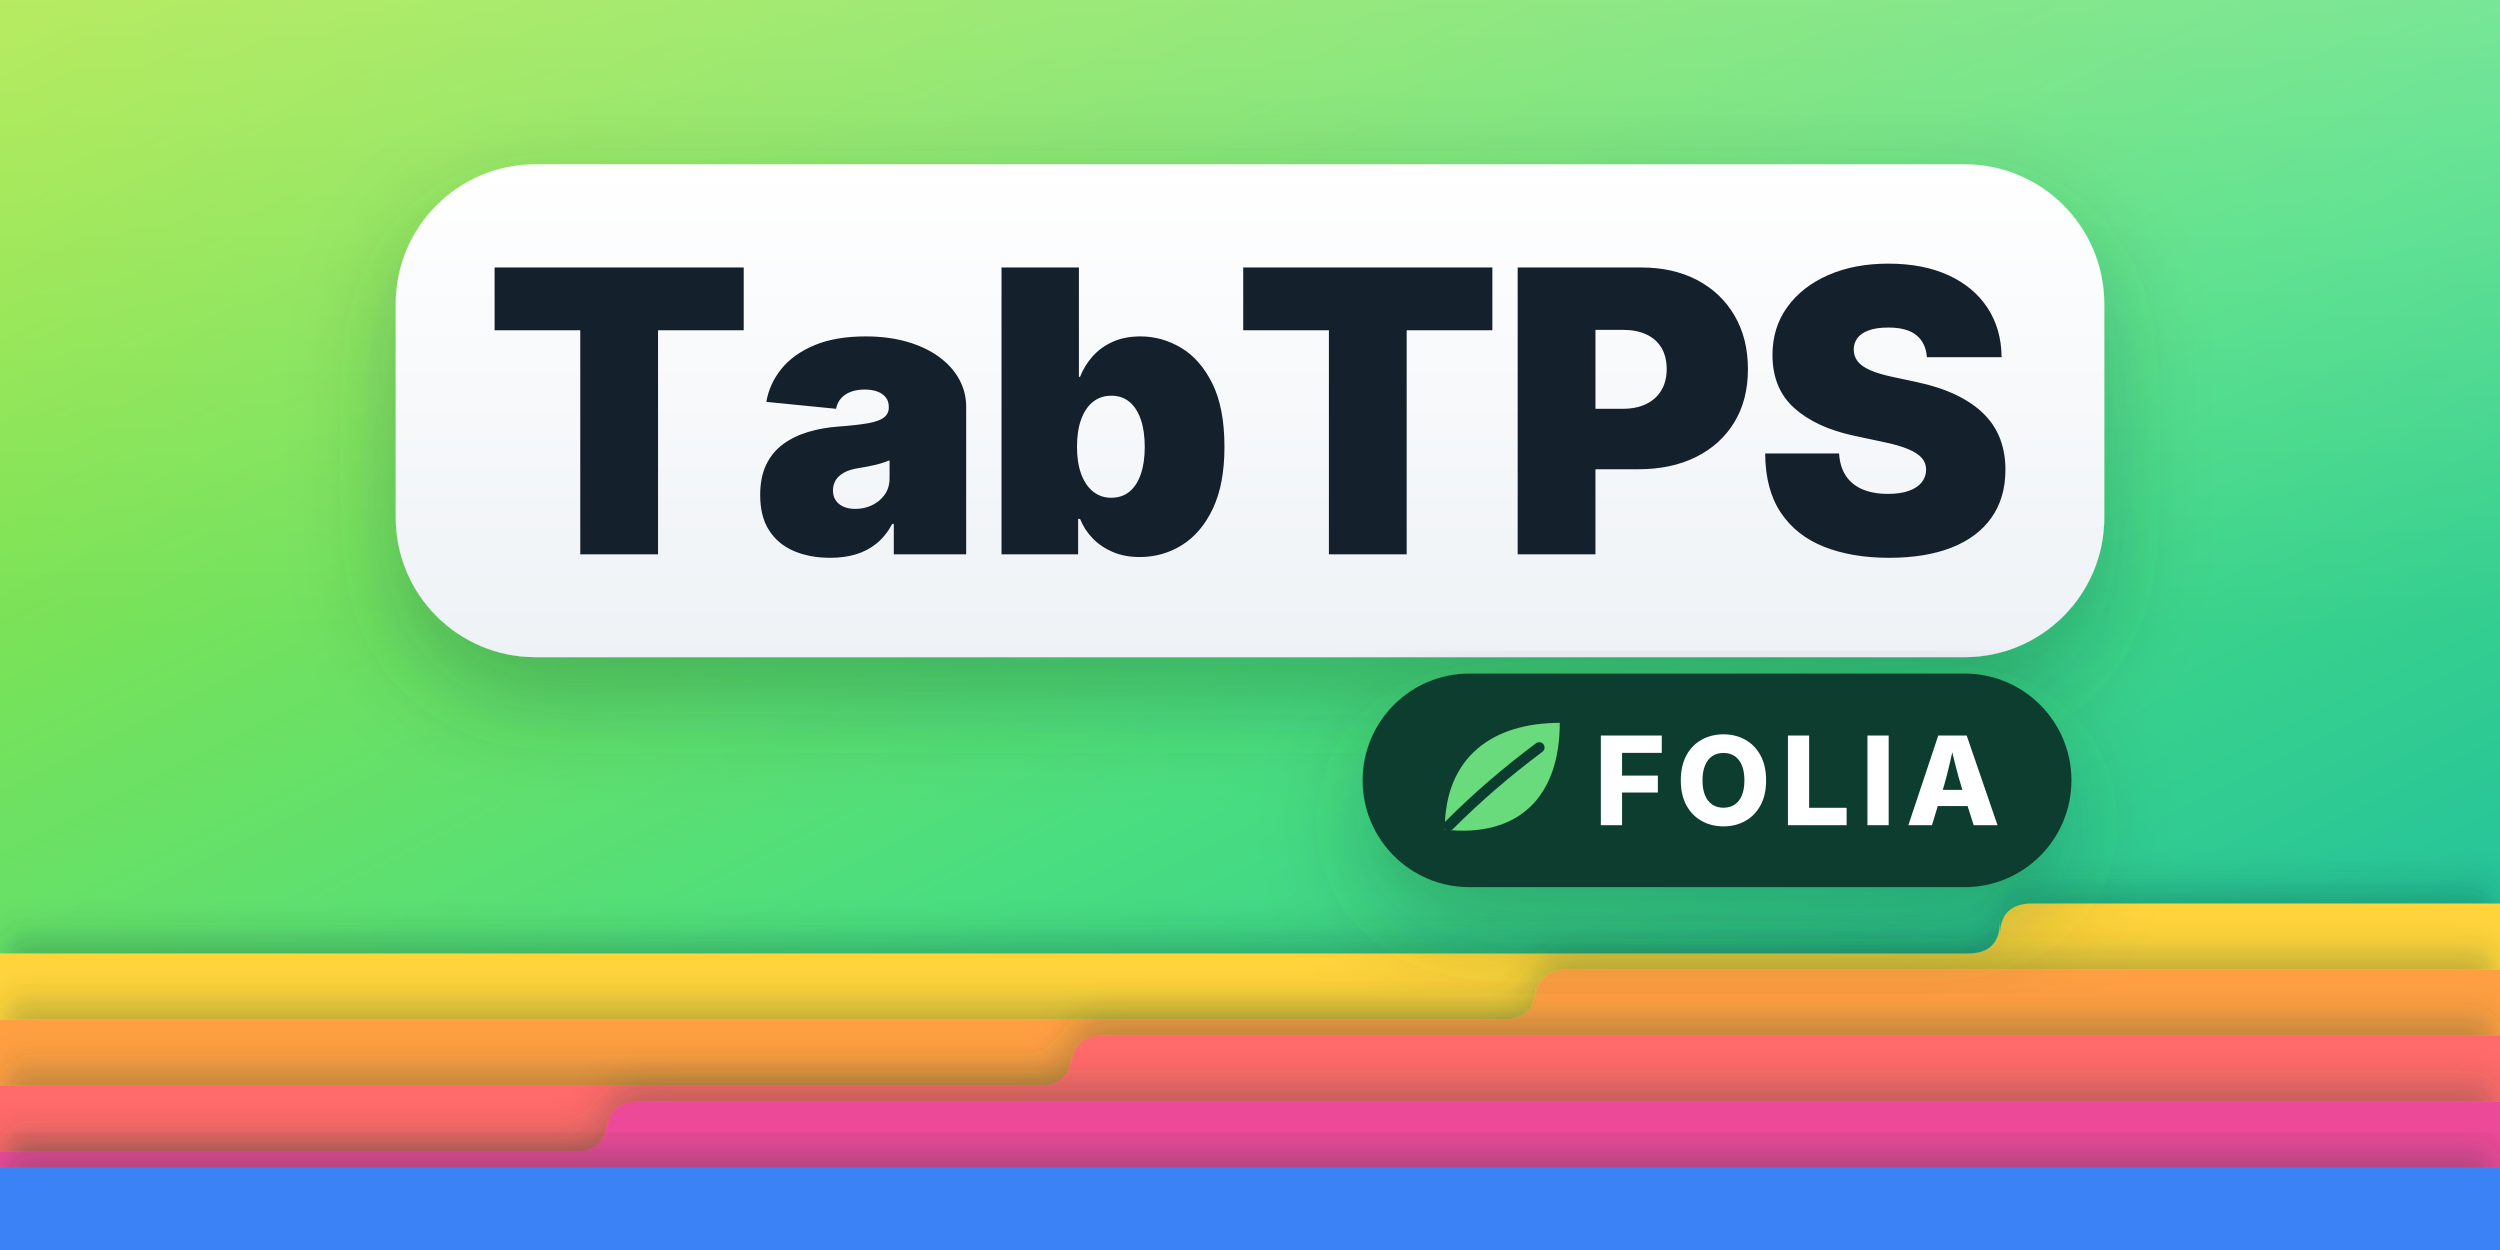
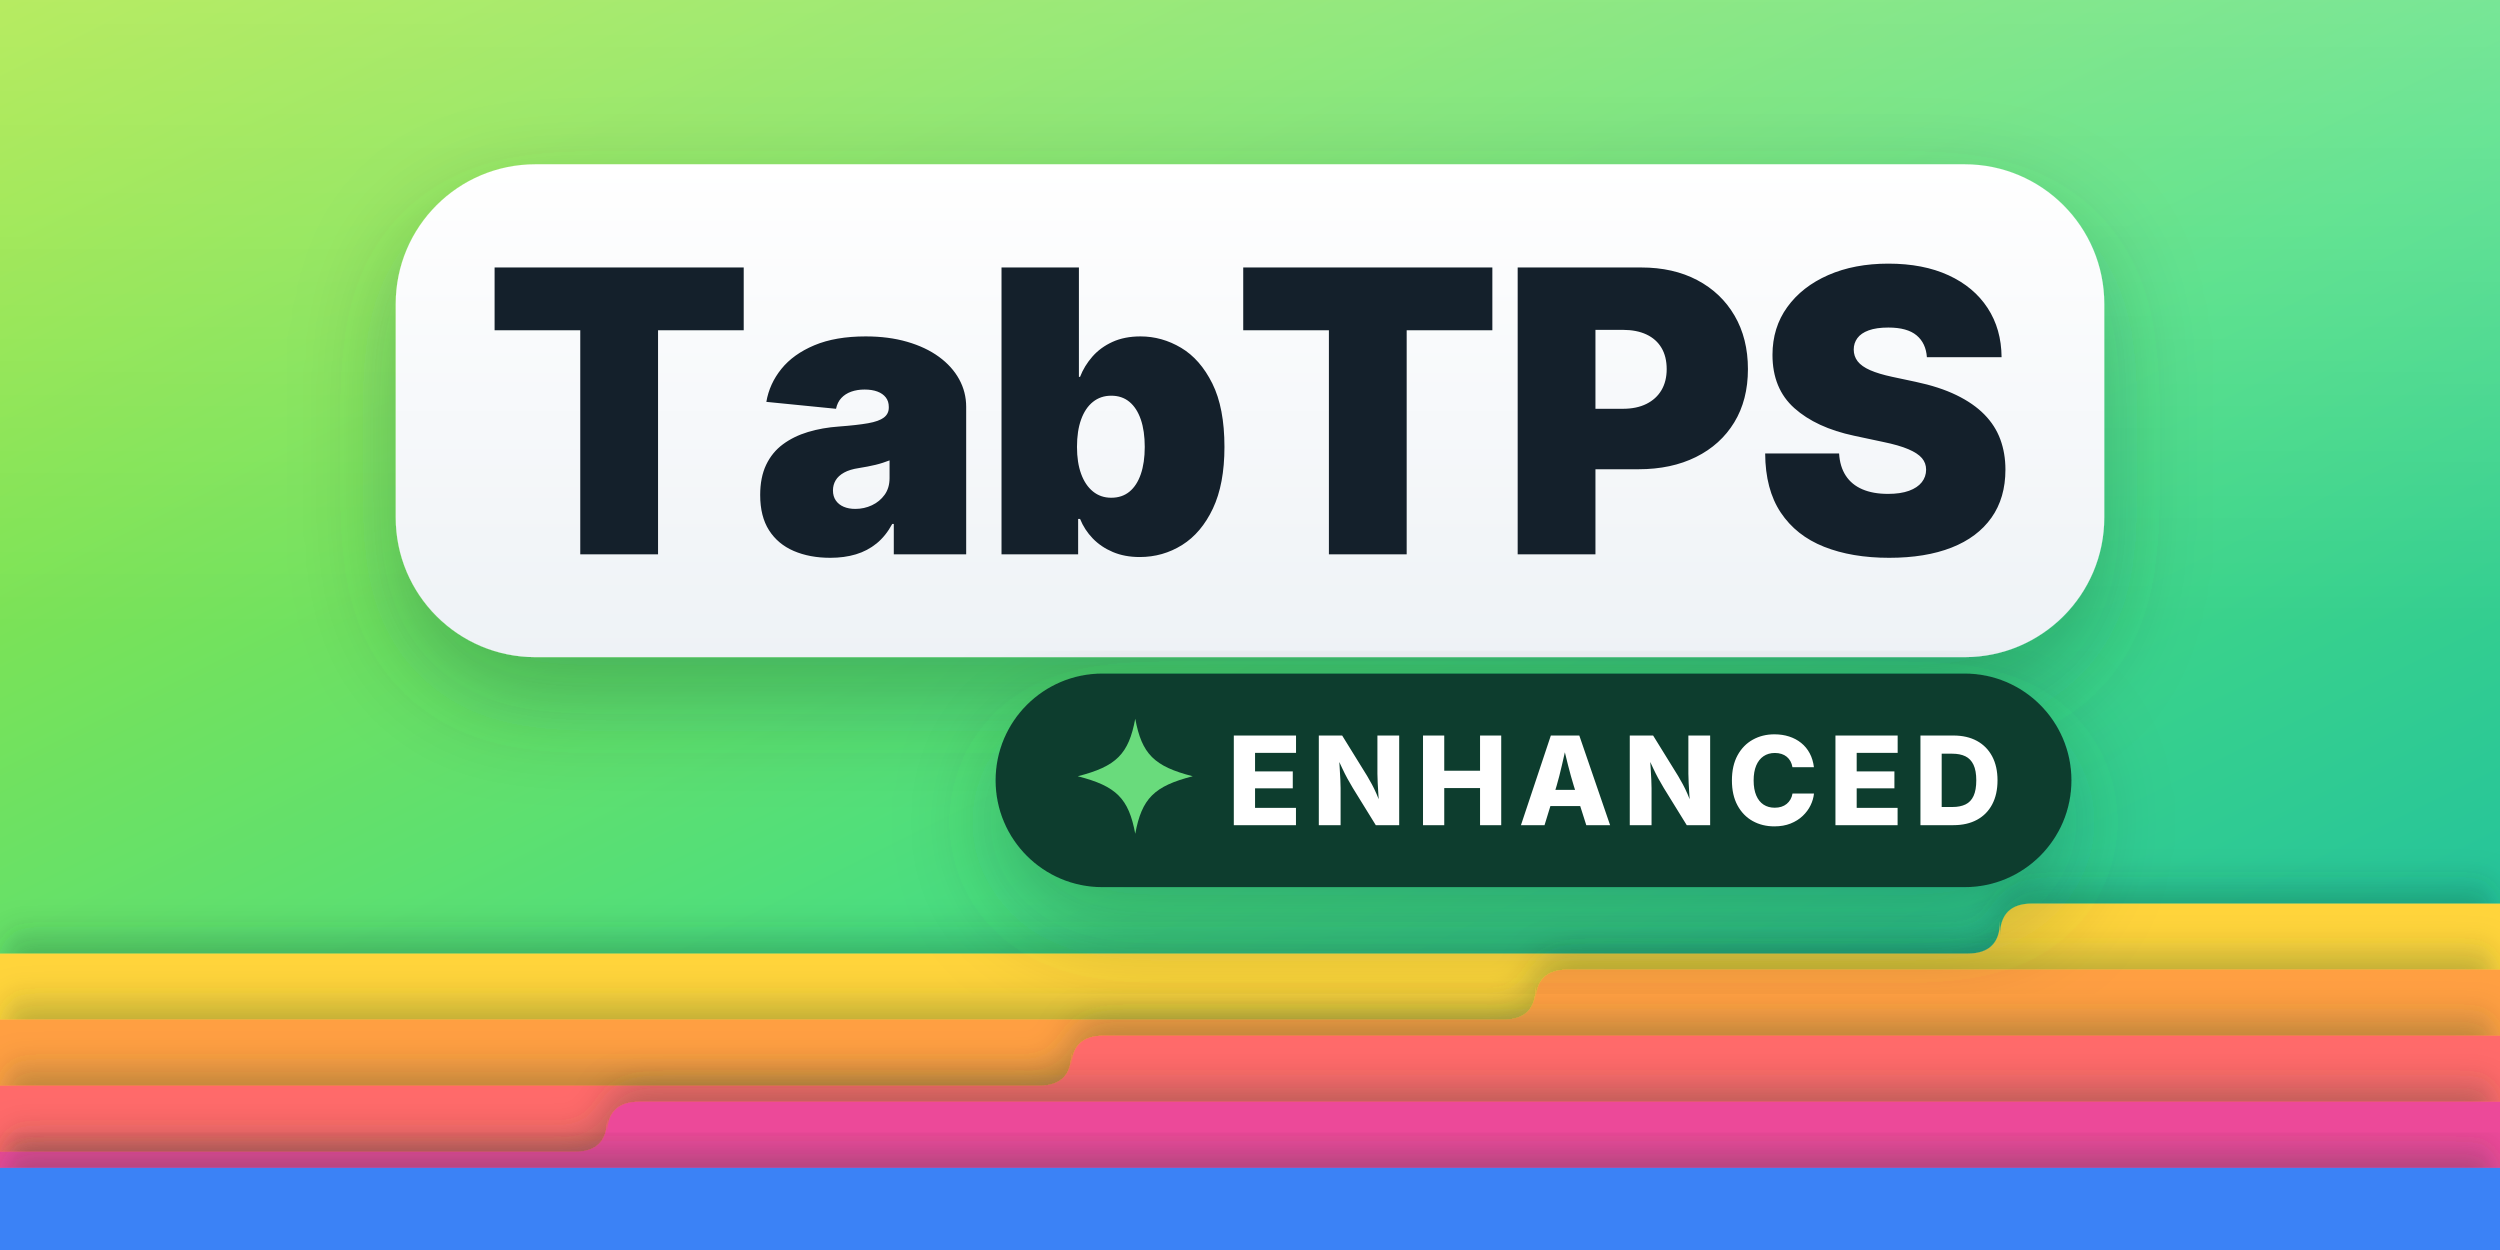
<svg xmlns="http://www.w3.org/2000/svg" viewBox="0 0 1400 700" width="1400" height="700">
  <defs>
    <linearGradient id="bg" x1="0" y1="0" x2="1" y2="1">
      <stop offset="0" stop-color="#A3E635" />
      <stop offset="0.55" stop-color="#4ADE80" />
      <stop offset="1" stop-color="#14B8A6" />
    </linearGradient>
    <linearGradient id="gloss" x1="0" y1="0" x2="0" y2="1">
      <stop offset="0" stop-color="#FFFFFF" stop-opacity="0.22" />
      <stop offset="0.5" stop-color="#FFFFFF" stop-opacity="0" />
    </linearGradient>
    <linearGradient id="label" x1="0" y1="0" x2="0" y2="1">
      <stop offset="0" stop-color="#FFFFFF" />
      <stop offset="1" stop-color="#EEF2F6" />
    </linearGradient>
    <filter id="bandShadow" x="-10%" y="-30%" width="120%" height="160%">
      <feDropShadow dx="0" dy="-8" stdDeviation="10" flood-color="#0B3D2E" flood-opacity="0.28" />
    </filter>
    <filter id="cardShadow" x="-20%" y="-30%" width="140%" height="180%">
      <feDropShadow dx="0" dy="10" stdDeviation="12" flood-color="#0B3D2E" flood-opacity="0.30" />
    </filter>
  </defs>
  <rect width="1400" height="700" fill="url(#bg)" />
  <path fill="#FFD43B" filter="url(#bandShadow)" d="M -20 534 H 1102 Q 1120 534 1120 516 V 524 Q 1120 506 1138 506 H 1420 V 720 H -20 Z" />
  <path fill="#FF9F43" filter="url(#bandShadow)" d="M -20 571 H 842 Q 860 571 860 553 V 561 Q 860 543 878 543 H 1420 V 720 H -20 Z" />
  <path fill="#FF6B6B" filter="url(#bandShadow)" d="M -20 608 H 582 Q 600 608 600 590 V 598 Q 600 580 618 580 H 1420 V 720 H -20 Z" />
  <path fill="#EC4899" filter="url(#bandShadow)" d="M -20 645 H 322 Q 340 645 340 627 V 635 Q 340 617 358 617 H 1420 V 720 H -20 Z" />
  <path fill="#3B82F6" filter="url(#bandShadow)" d="M -20 682 H -218 Q -200 682 -200 664 V 672 Q -200 654 -182 654 H 1420 V 720 H -20 Z" />
  <rect width="1400" height="700" fill="url(#gloss)" />
  <g transform="translate(111.20 -165.60) scale(2.3)">
    <rect x="48" y="112" width="416" height="120" rx="34" fill="url(#label)" filter="url(#cardShadow)" />
    <path transform="translate(69.45 206.97)" fill="#14202B" d="M2.625 -54.562V-69.844H63.281V-54.562H42.422V0.0H23.484V-54.562ZM84.353 0.844Q79.337 0.844 75.47 -0.82Q71.603 -2.484 69.446 -5.859Q67.29 -9.234 67.29 -14.438Q67.29 -18.75 68.743 -21.797Q70.196 -24.844 72.821 -26.789Q75.446 -28.734 78.938 -29.789Q82.431 -30.844 86.509 -31.125Q90.915 -31.453 93.563 -31.922Q96.212 -32.391 97.407 -33.305Q98.603 -34.219 98.603 -35.719V-35.906Q98.603 -37.266 97.876 -38.203Q97.149 -39.141 95.837 -39.633Q94.524 -40.125 92.696 -40.125Q90.915 -40.125 89.462 -39.609Q88.009 -39.094 87.048 -38.062Q86.087 -37.031 85.759 -35.438L68.79 -37.125Q69.54 -41.531 72.446 -45.141Q75.353 -48.75 80.485 -50.906Q85.618 -53.062 92.978 -53.062Q98.556 -53.062 103.079 -51.75Q107.603 -50.438 110.813 -48.094Q114.024 -45.75 115.735 -42.633Q117.446 -39.516 117.446 -35.906V0.0H99.821V-7.406H99.446Q97.853 -4.453 95.626 -2.648Q93.399 -0.844 90.587 0.0Q87.774 0.844 84.353 0.844ZM90.446 -11.062Q92.603 -11.062 94.501 -11.953Q96.399 -12.844 97.595 -14.508Q98.79 -16.172 98.79 -18.562V-22.875Q98.04 -22.594 97.196 -22.312Q96.353 -22.031 95.392 -21.797Q94.431 -21.562 93.423 -21.375Q92.415 -21.188 91.29 -21.0Q89.087 -20.672 87.704 -19.898Q86.321 -19.125 85.665 -18.023Q85.009 -16.922 85.009 -15.562Q85.009 -14.109 85.712 -13.102Q86.415 -12.094 87.634 -11.578Q88.853 -11.062 90.446 -11.062ZM159.705 0.656Q156.049 0.656 153.166 -0.562Q150.283 -1.781 148.268 -3.867Q146.252 -5.953 145.174 -8.625H144.705V0.0H126.049V-69.844H144.893V-43.219H145.174Q146.205 -45.891 148.174 -48.141Q150.143 -50.391 153.072 -51.727Q156.002 -53.062 159.893 -53.062Q165.096 -53.062 169.76 -50.297Q174.424 -47.531 177.377 -41.602Q180.33 -35.672 180.33 -26.156Q180.33 -17.109 177.518 -11.156Q174.705 -5.203 170.018 -2.273Q165.33 0.656 159.705 0.656ZM152.768 -13.781Q155.393 -13.781 157.197 -15.258Q159.002 -16.734 159.963 -19.523Q160.924 -22.312 160.924 -26.156Q160.924 -30.047 159.963 -32.836Q159.002 -35.625 157.197 -37.125Q155.393 -38.625 152.768 -38.625Q150.189 -38.625 148.314 -37.125Q146.439 -35.625 145.432 -32.836Q144.424 -30.047 144.424 -26.156Q144.424 -22.359 145.432 -19.594Q146.439 -16.828 148.314 -15.305Q150.189 -13.781 152.768 -13.781ZM184.901 -54.562V-69.844H245.558V-54.562H224.698V0.0H205.761V-54.562ZM251.723 0.0V-69.844H281.816Q289.598 -69.844 295.433 -66.773Q301.269 -63.703 304.527 -58.125Q307.785 -52.547 307.785 -45.094Q307.785 -37.594 304.457 -32.133Q301.129 -26.672 295.129 -23.695Q289.129 -20.719 281.16 -20.719H263.16V-35.438H277.316Q280.691 -35.438 283.082 -36.633Q285.473 -37.828 286.738 -39.984Q288.004 -42.141 288.004 -45.094Q288.004 -48.141 286.738 -50.273Q285.473 -52.406 283.082 -53.531Q280.691 -54.656 277.316 -54.656H270.66V0.0ZM342.169 0.844Q333.075 0.844 326.302 -1.852Q319.528 -4.547 315.778 -10.172Q312.028 -15.797 311.981 -24.562H329.981Q330.169 -21.375 331.598 -19.172Q333.028 -16.969 335.63 -15.844Q338.231 -14.719 341.888 -14.719Q344.934 -14.719 346.997 -15.469Q349.059 -16.219 350.114 -17.555Q351.169 -18.891 351.169 -20.625Q351.169 -22.219 350.161 -23.414Q349.153 -24.609 346.856 -25.594Q344.559 -26.578 340.669 -27.375L333.638 -28.875Q324.403 -30.844 319.083 -35.602Q313.763 -40.359 313.763 -48.562Q313.763 -55.219 317.372 -60.211Q320.981 -65.203 327.333 -67.992Q333.684 -70.781 341.981 -70.781Q350.466 -70.781 356.63 -67.945Q362.794 -65.109 366.145 -59.977Q369.497 -54.844 369.544 -48.0H351.356Q351.122 -51.422 348.848 -53.32Q346.575 -55.219 341.981 -55.219Q339.075 -55.219 337.2 -54.539Q335.325 -53.859 334.434 -52.641Q333.544 -51.422 333.544 -49.875Q333.544 -48.234 334.505 -46.992Q335.466 -45.75 337.552 -44.836Q339.638 -43.922 342.919 -43.219L348.638 -42.0Q354.403 -40.781 358.552 -38.766Q362.7 -36.75 365.348 -34.055Q367.997 -31.359 369.239 -27.984Q370.481 -24.609 370.481 -20.625Q370.481 -13.734 367.083 -8.93Q363.684 -4.125 357.356 -1.641Q351.028 0.844 342.169 0.844Z" />
-     <rect x="283.42" y="236" width="172.58" height="52" rx="26.0" fill="#0B3D2E" filter="url(#cardShadow)" />
-     <g transform="translate(301.42 262.00)">
-       <path fill="#69DB7C" d="M 2 12 C 2 -6 14 -14 30 -14 C 30 4 20 14 2 12 Z" />
-       <path fill="none" stroke="#0B3D2E" stroke-width="2.6" stroke-linecap="round" d="M 3 11 C 10 4 17 -2 25 -8" />
+     <rect x="194.06" y="236" width="261.94" height="52" rx="26.0" fill="#0B3D2E" filter="url(#cardShadow)" />
+     <g transform="translate(212.06 262.00)">
+       <path fill="#69DB7C" d="M 16 -15 C 17.6 -6.4 20.6 -3.4 30 -1 C 20.6 1.4 17.6 4.4 16 13 C 14.4 4.4 11.4 1.4 2 -1 C 11.4 -3.4 14.4 -6.4 16 -15 Z" />
    </g>
-     <path transform="translate(339.72 272.91)" fill="#FFFFFF" d="M1.702 0.0V-21.826H16.536V-17.606H6.867V-12.073H15.585V-7.942H6.867V0.0ZM31.559 0.293Q28.628 0.293 26.271 -1.012Q23.914 -2.317 22.543 -4.818Q21.172 -7.319 21.172 -10.898Q21.172 -14.504 22.543 -17.01Q23.914 -19.517 26.271 -20.818Q28.628 -22.119 31.559 -22.119Q34.491 -22.119 36.84 -20.818Q39.19 -19.517 40.565 -17.01Q41.94 -14.504 41.94 -10.898Q41.94 -7.308 40.565 -4.807Q39.19 -2.306 36.84 -1.006Q34.491 0.293 31.559 0.293ZM31.559 -4.245Q33.151 -4.245 34.292 -5.011Q35.432 -5.777 36.045 -7.263Q36.658 -8.75 36.658 -10.898Q36.658 -13.065 36.045 -14.557Q35.432 -16.049 34.292 -16.816Q33.151 -17.582 31.559 -17.582Q29.975 -17.582 28.833 -16.814Q27.69 -16.046 27.072 -14.554Q26.453 -13.062 26.453 -10.898Q26.453 -8.75 27.072 -7.265Q27.69 -5.78 28.833 -5.012Q29.975 -4.245 31.559 -4.245ZM47.254 0.0V-21.826H52.419V-4.22H61.547V0.0ZM71.782 -21.826V0.0H66.616V-21.826ZM76.579 0.0 83.858 -21.826H90.777L98.281 0.0H92.479L89.442 -9.543Q88.717 -11.924 88.036 -14.609Q87.355 -17.294 86.672 -20.188H87.823Q87.165 -17.287 86.548 -14.595Q85.93 -11.903 85.238 -9.543L82.321 0.0ZM81.521 -4.646V-8.592H93.339V-4.646Z" />
+     <path transform="translate(250.36 272.91)" fill="#FFFFFF" d="M1.699 0.0V-21.826H16.846V-17.607H6.87V-13.096H16.055V-8.965H6.87V-4.219H16.831V0.0ZM22.395 0.0V-21.826H28.079L34.172 -11.968Q34.758 -10.986 35.322 -9.939Q35.886 -8.892 36.443 -7.617Q37 -6.343 37.571 -4.688H37.087Q37 -5.889 36.904 -7.354Q36.809 -8.818 36.736 -10.203Q36.663 -11.587 36.663 -12.539V-21.826H41.965V0.0H36.267L30.686 -9.038Q29.939 -10.283 29.331 -11.396Q28.723 -12.51 28.115 -13.813Q27.507 -15.117 26.687 -16.875H27.288Q27.39 -15.308 27.485 -13.821Q27.581 -12.334 27.639 -11.096Q27.698 -9.858 27.698 -9.038V0.0ZM47.764 0.0V-21.826H52.935V-13.257H61.651V-21.826H66.807V0.0H61.651V-9.038H52.935V0.0ZM71.609 0.0 78.889 -21.826H85.818L93.318 0.0H87.517L84.485 -9.536Q83.753 -11.924 83.072 -14.612Q82.39 -17.3 81.702 -20.186H82.859Q82.2 -17.285 81.585 -14.597Q80.97 -11.909 80.281 -9.536L77.351 0.0ZM76.56 -4.644V-8.599H88.382V-4.644ZM98.106 0.0V-21.826H103.789L109.883 -11.968Q110.469 -10.986 111.033 -9.939Q111.597 -8.892 112.154 -7.617Q112.71 -6.343 113.282 -4.688H112.798Q112.71 -5.889 112.615 -7.354Q112.52 -8.818 112.447 -10.203Q112.373 -11.587 112.373 -12.539V-21.826H117.676V0.0H111.978L106.397 -9.038Q105.65 -10.283 105.042 -11.396Q104.434 -12.51 103.826 -13.813Q103.218 -15.117 102.398 -16.875H102.998Q103.101 -15.308 103.196 -13.821Q103.291 -12.334 103.35 -11.096Q103.409 -9.858 103.409 -9.038V0.0ZM133.304 0.293Q130.359 0.293 128.023 -1.011Q125.687 -2.314 124.332 -4.819Q122.977 -7.324 122.977 -10.898Q122.977 -14.502 124.346 -17.007Q125.716 -19.512 128.06 -20.815Q130.403 -22.119 133.304 -22.119Q135.252 -22.119 136.907 -21.584Q138.562 -21.05 139.837 -20.024Q141.111 -18.999 141.91 -17.512Q142.708 -16.025 142.942 -14.121H137.713Q137.581 -14.927 137.229 -15.564Q136.878 -16.201 136.329 -16.655Q135.779 -17.109 135.047 -17.344Q134.314 -17.578 133.436 -17.578Q131.839 -17.578 130.674 -16.787Q129.51 -15.996 128.887 -14.509Q128.265 -13.022 128.265 -10.898Q128.265 -8.716 128.902 -7.229Q129.539 -5.742 130.689 -4.995Q131.839 -4.248 133.406 -4.248Q134.285 -4.248 135.018 -4.482Q135.75 -4.717 136.307 -5.171Q136.863 -5.625 137.229 -6.262Q137.596 -6.899 137.728 -7.705H142.957Q142.811 -6.24 142.122 -4.827Q141.434 -3.413 140.21 -2.249Q138.987 -1.084 137.259 -0.396Q135.53 0.293 133.304 0.293ZM148.184 0.0V-21.826H163.331V-17.607H153.355V-13.096H162.54V-8.965H153.355V-4.219H163.316V0.0ZM176.907 0.0H171.107V-4.424H176.688Q178.563 -4.424 179.859 -5.054Q181.155 -5.684 181.815 -7.119Q182.474 -8.555 182.474 -10.913Q182.474 -13.271 181.8 -14.7Q181.126 -16.128 179.83 -16.765Q178.533 -17.402 176.614 -17.402H171.004V-21.826H176.907Q180.233 -21.826 182.635 -20.515Q185.037 -19.204 186.341 -16.758Q187.645 -14.312 187.645 -10.913Q187.645 -7.515 186.348 -5.061Q185.052 -2.607 182.642 -1.304Q180.233 0.0 176.907 0.0ZM174.051 -21.826V0.0H168.88V-21.826Z" />
  </g>
</svg>
